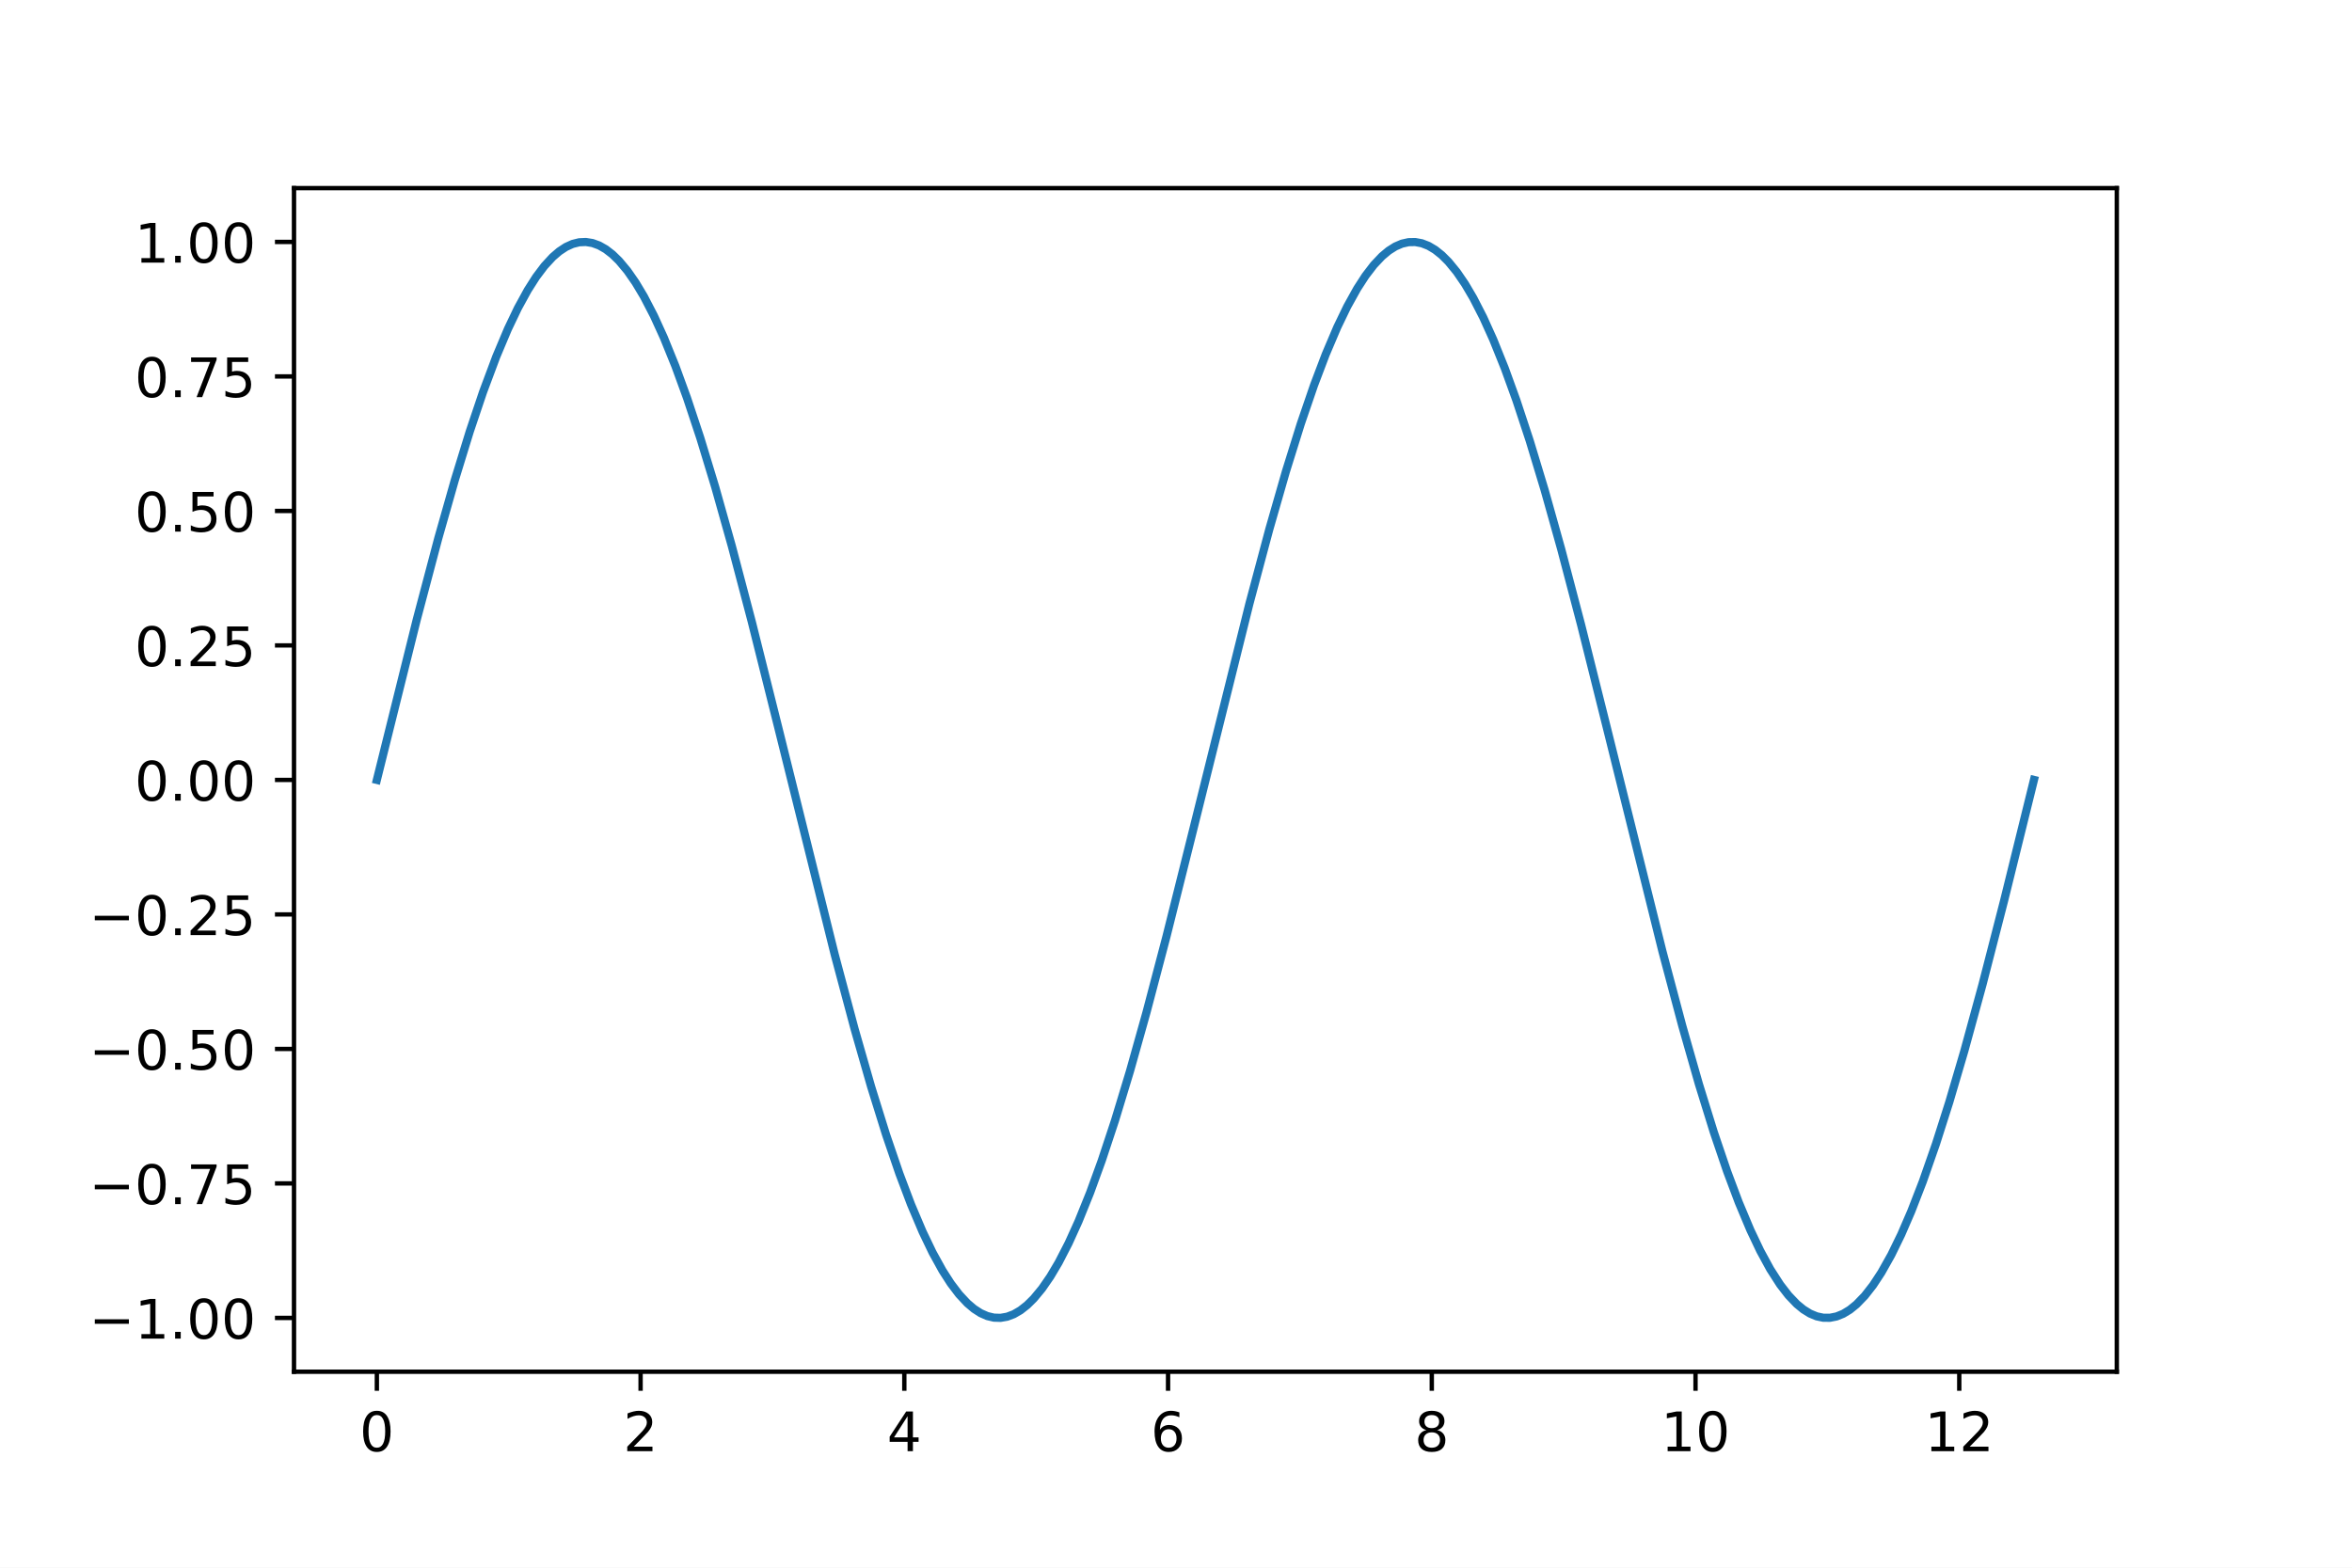
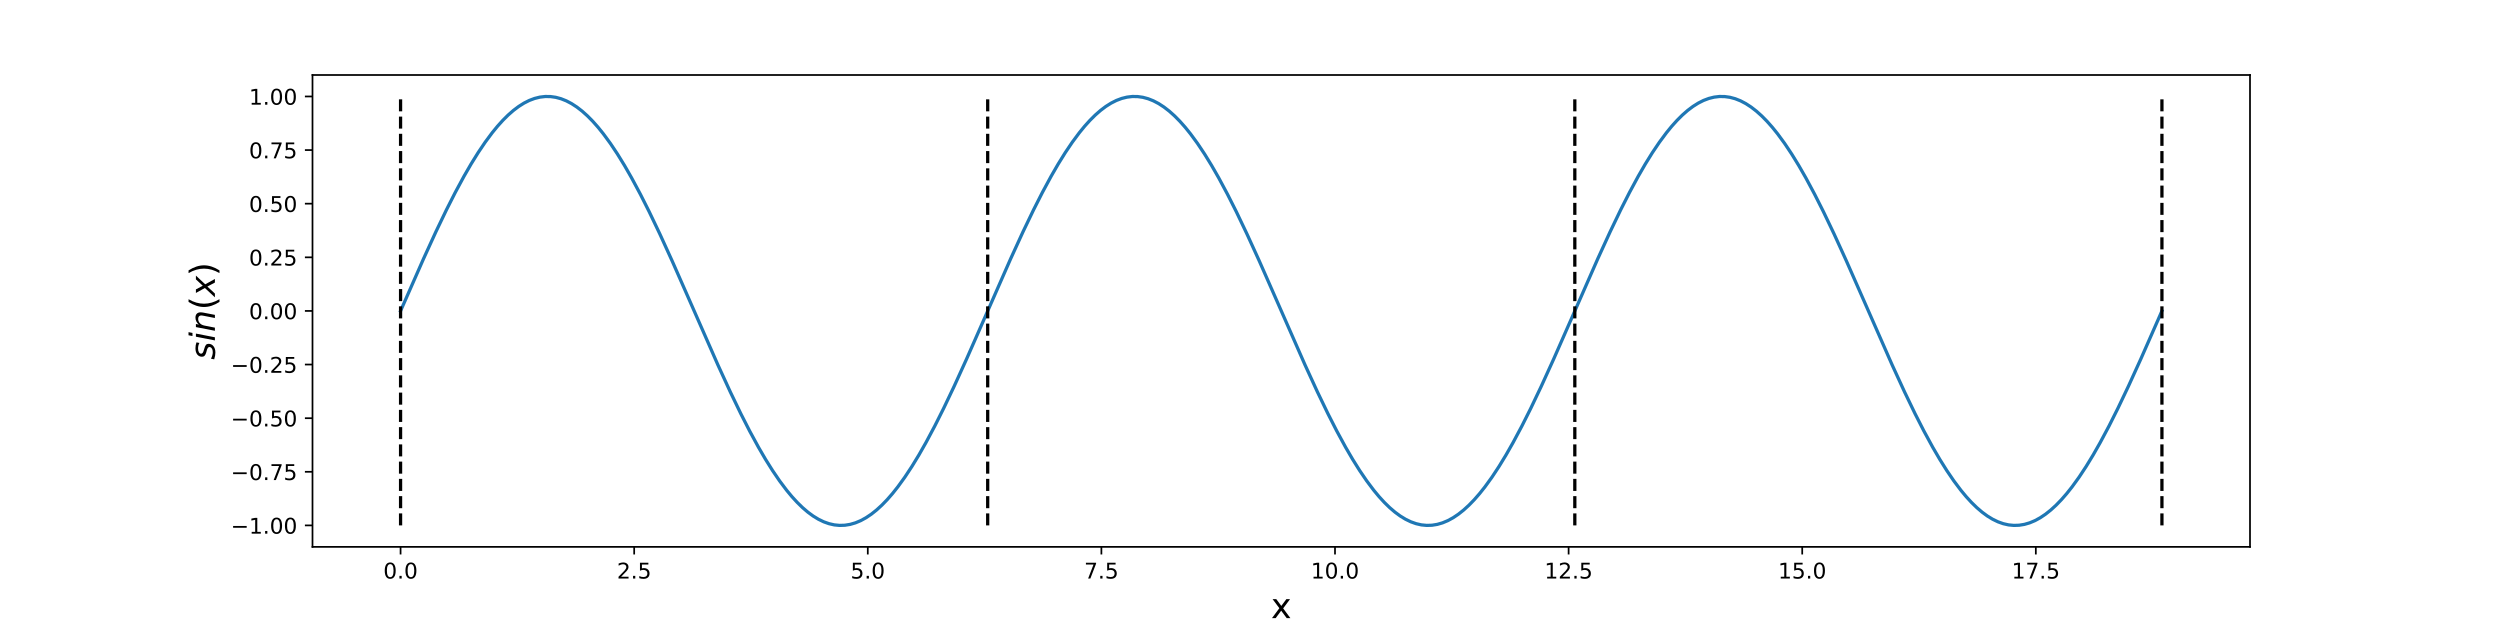
- <svg xmlns="http://www.w3.org/2000/svg" xmlns:xlink="http://www.w3.org/1999/xlink" height="288pt" version="1.1" viewBox="0 0 432 288" width="432pt">
+ <svg xmlns="http://www.w3.org/2000/svg" xmlns:xlink="http://www.w3.org/1999/xlink" height="288pt" version="1.1" viewBox="0 0 1152 288" width="1152pt">
  <defs>
    <style type="text/css">
*{stroke-linecap:butt;stroke-linejoin:round;}
  </style>
  </defs>
  <g id="figure_1">
    <g id="patch_1">
-       <path d="M 0 288  L 432 288  L 432 0  L 0 0  z " style="fill:#ffffff;" />
+       <path d="M 0 288  L 1152 288  L 1152 0  L 0 0  z " style="fill:#ffffff;" />
    </g>
    <g id="axes_1">
      <g id="patch_2">
-         <path d="M 54 252  L 388.8 252  L 388.8 34.56  L 54 34.56  z " style="fill:#ffffff;" />
+         <path d="M 144 252  L 1036.8 252  L 1036.8 34.56  L 144 34.56  z " style="fill:#ffffff;" />
      </g>
      <g id="matplotlib.axis_1">
        <g id="xtick_1">
          <g id="line2d_1">
            <defs>
-               <path d="M 0 0  L 0 3.5  " id="m3f8158ed57" style="stroke:#000000;stroke-width:0.8;" />
-             </defs>
-             <g>
-               <use style="stroke:#000000;stroke-width:0.8;" x="69.218" xlink:href="#m3f8158ed57" y="252" />
+               <path d="M 0 0  L 0 3.5  " id="m6f77d4a1c7" style="stroke:#000000;stroke-width:0.8;" />
+             </defs>
+             <g>
+               <use style="stroke:#000000;stroke-width:0.8;" x="184.582" xlink:href="#m6f77d4a1c7" y="252" />
            </g>
          </g>
          <g id="text_1">
            <defs>
-               <path d="M 31.781 66.406  Q 24.172 66.406 20.328 58.906  Q 16.5 51.422 16.5 36.375  Q 16.5 21.391 20.328 13.891  Q 24.172 6.391 31.781 6.391  Q 39.453 6.391 43.281 13.891  Q 47.125 21.391 47.125 36.375  Q 47.125 51.422 43.281 58.906  Q 39.453 66.406 31.781 66.406  z M 31.781 74.219  Q 44.047 74.219 50.516 64.516  Q 56.984 54.828 56.984 36.375  Q 56.984 17.969 50.516 8.266  Q 44.047 -1.422 31.781 -1.422  Q 19.531 -1.422 13.062 8.266  Q 6.594 17.969 6.594 36.375  Q 6.594 54.828 13.062 64.516  Q 19.531 74.219 31.781 74.219  z " id="DejaVuSans-48" />
-             </defs>
-             <g transform="translate(66.03693 266.5984)scale(0.1 -0.1)">
-               <use xlink:href="#DejaVuSans-48" />
+               <path d="M 31.781 66.406  Q 24.172 66.406 20.328 58.906  Q 16.5 51.422 16.5 36.375  Q 16.5 21.391 20.328 13.891  Q 24.172 6.391 31.781 6.391  Q 39.453 6.391 43.281 13.891  Q 47.125 21.391 47.125 36.375  Q 47.125 51.422 43.281 58.906  Q 39.453 66.406 31.781 66.406  z M 31.781 74.219  Q 44.047 74.219 50.516 64.516  Q 56.984 54.828 56.984 36.375  Q 56.984 17.969 50.516 8.266  Q 44.047 -1.422 31.781 -1.422  Q 19.531 -1.422 13.062 8.266  Q 6.594 17.969 6.594 36.375  Q 6.594 54.828 13.062 64.516  Q 19.531 74.219 31.781 74.219  z " id="DejaVuSans-30" />
+               <path d="M 10.688 12.406  L 21 12.406  L 21 0  L 10.688 0  z " id="DejaVuSans-2e" />
+             </defs>
+             <g transform="translate(176.6303 266.5984)scale(0.1 -0.1)">
+               <use xlink:href="#DejaVuSans-30" />
+               <use x="63.623" xlink:href="#DejaVuSans-2e" />
+               <use x="95.41" xlink:href="#DejaVuSans-30" />
            </g>
          </g>
        </g>
        <g id="xtick_2">
          <g id="line2d_2">
            <g>
-               <use style="stroke:#000000;stroke-width:0.8;" x="117.659" xlink:href="#m3f8158ed57" y="252" />
+               <use style="stroke:#000000;stroke-width:0.8;" x="292.228" xlink:href="#m6f77d4a1c7" y="252" />
            </g>
          </g>
          <g id="text_2">
            <defs>
-               <path d="M 19.188 8.297  L 53.609 8.297  L 53.609 0  L 7.328 0  L 7.328 8.297  Q 12.938 14.109 22.625 23.891  Q 32.328 33.688 34.812 36.531  Q 39.547 41.844 41.422 45.531  Q 43.312 49.219 43.312 52.781  Q 43.312 58.594 39.234 62.25  Q 35.156 65.922 28.609 65.922  Q 23.969 65.922 18.812 64.312  Q 13.672 62.703 7.812 59.422  L 7.812 69.391  Q 13.766 71.781 18.938 73  Q 24.125 74.219 28.422 74.219  Q 39.75 74.219 46.484 68.547  Q 53.219 62.891 53.219 53.422  Q 53.219 48.922 51.531 44.891  Q 49.859 40.875 45.406 35.406  Q 44.188 33.984 37.641 27.219  Q 31.109 20.453 19.188 8.297  z " id="DejaVuSans-50" />
-             </defs>
-             <g transform="translate(114.4779 266.5984)scale(0.1 -0.1)">
-               <use xlink:href="#DejaVuSans-50" />
+               <path d="M 19.188 8.297  L 53.609 8.297  L 53.609 0  L 7.328 0  L 7.328 8.297  Q 12.938 14.109 22.625 23.891  Q 32.328 33.688 34.812 36.531  Q 39.547 41.844 41.422 45.531  Q 43.312 49.219 43.312 52.781  Q 43.312 58.594 39.234 62.25  Q 35.156 65.922 28.609 65.922  Q 23.969 65.922 18.812 64.312  Q 13.672 62.703 7.812 59.422  L 7.812 69.391  Q 13.766 71.781 18.938 73  Q 24.125 74.219 28.422 74.219  Q 39.75 74.219 46.484 68.547  Q 53.219 62.891 53.219 53.422  Q 53.219 48.922 51.531 44.891  Q 49.859 40.875 45.406 35.406  Q 44.188 33.984 37.641 27.219  Q 31.109 20.453 19.188 8.297  z " id="DejaVuSans-32" />
+               <path d="M 10.797 72.906  L 49.516 72.906  L 49.516 64.594  L 19.828 64.594  L 19.828 46.734  Q 21.969 47.469 24.109 47.828  Q 26.266 48.188 28.422 48.188  Q 40.625 48.188 47.75 41.5  Q 54.891 34.812 54.891 23.391  Q 54.891 11.625 47.562 5.094  Q 40.234 -1.422 26.906 -1.422  Q 22.312 -1.422 17.547 -0.641  Q 12.797 0.141 7.719 1.703  L 7.719 11.625  Q 12.109 9.234 16.797 8.062  Q 21.484 6.891 26.703 6.891  Q 35.156 6.891 40.078 11.328  Q 45.016 15.766 45.016 23.391  Q 45.016 31 40.078 35.438  Q 35.156 39.891 26.703 39.891  Q 22.75 39.891 18.812 39.016  Q 14.891 38.141 10.797 36.281  z " id="DejaVuSans-35" />
+             </defs>
+             <g transform="translate(284.2769 266.5984)scale(0.1 -0.1)">
+               <use xlink:href="#DejaVuSans-32" />
+               <use x="63.623" xlink:href="#DejaVuSans-2e" />
+               <use x="95.41" xlink:href="#DejaVuSans-35" />
            </g>
          </g>
        </g>
        <g id="xtick_3">
          <g id="line2d_3">
            <g>
-               <use style="stroke:#000000;stroke-width:0.8;" x="166.1" xlink:href="#m3f8158ed57" y="252" />
+               <use style="stroke:#000000;stroke-width:0.8;" x="399.875" xlink:href="#m6f77d4a1c7" y="252" />
            </g>
          </g>
          <g id="text_3">
-             <defs>
-               <path d="M 37.797 64.312  L 12.891 25.391  L 37.797 25.391  z M 35.203 72.906  L 47.609 72.906  L 47.609 25.391  L 58.016 25.391  L 58.016 17.188  L 47.609 17.188  L 47.609 0  L 37.797 0  L 37.797 17.188  L 4.891 17.188  L 4.891 26.703  z " id="DejaVuSans-52" />
-             </defs>
-             <g transform="translate(162.9189 266.5984)scale(0.1 -0.1)">
-               <use xlink:href="#DejaVuSans-52" />
+             <g transform="translate(391.9235 266.5984)scale(0.1 -0.1)">
+               <use xlink:href="#DejaVuSans-35" />
+               <use x="63.623" xlink:href="#DejaVuSans-2e" />
+               <use x="95.41" xlink:href="#DejaVuSans-30" />
            </g>
          </g>
        </g>
        <g id="xtick_4">
          <g id="line2d_4">
            <g>
-               <use style="stroke:#000000;stroke-width:0.8;" x="214.541" xlink:href="#m3f8158ed57" y="252" />
+               <use style="stroke:#000000;stroke-width:0.8;" x="507.522" xlink:href="#m6f77d4a1c7" y="252" />
            </g>
          </g>
          <g id="text_4">
            <defs>
-               <path d="M 33.016 40.375  Q 26.375 40.375 22.484 35.828  Q 18.609 31.297 18.609 23.391  Q 18.609 15.531 22.484 10.953  Q 26.375 6.391 33.016 6.391  Q 39.656 6.391 43.531 10.953  Q 47.406 15.531 47.406 23.391  Q 47.406 31.297 43.531 35.828  Q 39.656 40.375 33.016 40.375  z M 52.594 71.297  L 52.594 62.312  Q 48.875 64.062 45.094 64.984  Q 41.312 65.922 37.594 65.922  Q 27.828 65.922 22.672 59.328  Q 17.531 52.734 16.797 39.406  Q 19.672 43.656 24.016 45.922  Q 28.375 48.188 33.594 48.188  Q 44.578 48.188 50.953 41.516  Q 57.328 34.859 57.328 23.391  Q 57.328 12.156 50.688 5.359  Q 44.047 -1.422 33.016 -1.422  Q 20.359 -1.422 13.672 8.266  Q 6.984 17.969 6.984 36.375  Q 6.984 53.656 15.188 63.938  Q 23.391 74.219 37.203 74.219  Q 40.922 74.219 44.703 73.484  Q 48.484 72.75 52.594 71.297  z " id="DejaVuSans-54" />
-             </defs>
-             <g transform="translate(211.3599 266.5984)scale(0.1 -0.1)">
-               <use xlink:href="#DejaVuSans-54" />
+               <path d="M 8.203 72.906  L 55.078 72.906  L 55.078 68.703  L 28.609 0  L 18.312 0  L 43.219 64.594  L 8.203 64.594  z " id="DejaVuSans-37" />
+             </defs>
+             <g transform="translate(499.5701 266.5984)scale(0.1 -0.1)">
+               <use xlink:href="#DejaVuSans-37" />
+               <use x="63.623" xlink:href="#DejaVuSans-2e" />
+               <use x="95.41" xlink:href="#DejaVuSans-35" />
            </g>
          </g>
        </g>
        <g id="xtick_5">
          <g id="line2d_5">
            <g>
-               <use style="stroke:#000000;stroke-width:0.8;" x="262.982" xlink:href="#m3f8158ed57" y="252" />
+               <use style="stroke:#000000;stroke-width:0.8;" x="615.168" xlink:href="#m6f77d4a1c7" y="252" />
            </g>
          </g>
          <g id="text_5">
            <defs>
-               <path d="M 31.781 34.625  Q 24.75 34.625 20.719 30.859  Q 16.703 27.094 16.703 20.516  Q 16.703 13.922 20.719 10.156  Q 24.75 6.391 31.781 6.391  Q 38.812 6.391 42.859 10.172  Q 46.922 13.969 46.922 20.516  Q 46.922 27.094 42.891 30.859  Q 38.875 34.625 31.781 34.625  z M 21.922 38.812  Q 15.578 40.375 12.031 44.719  Q 8.5 49.078 8.5 55.328  Q 8.5 64.062 14.719 69.141  Q 20.953 74.219 31.781 74.219  Q 42.672 74.219 48.875 69.141  Q 55.078 64.062 55.078 55.328  Q 55.078 49.078 51.531 44.719  Q 48 40.375 41.703 38.812  Q 48.828 37.156 52.797 32.312  Q 56.781 27.484 56.781 20.516  Q 56.781 9.906 50.312 4.234  Q 43.844 -1.422 31.781 -1.422  Q 19.734 -1.422 13.25 4.234  Q 6.781 9.906 6.781 20.516  Q 6.781 27.484 10.781 32.312  Q 14.797 37.156 21.922 38.812  z M 18.312 54.391  Q 18.312 48.734 21.844 45.562  Q 25.391 42.391 31.781 42.391  Q 38.141 42.391 41.719 45.562  Q 45.312 48.734 45.312 54.391  Q 45.312 60.062 41.719 63.234  Q 38.141 66.406 31.781 66.406  Q 25.391 66.406 21.844 63.234  Q 18.312 60.062 18.312 54.391  z " id="DejaVuSans-56" />
-             </defs>
-             <g transform="translate(259.8008 266.5984)scale(0.1 -0.1)">
-               <use xlink:href="#DejaVuSans-56" />
+               <path d="M 12.406 8.297  L 28.516 8.297  L 28.516 63.922  L 10.984 60.406  L 10.984 69.391  L 28.422 72.906  L 38.281 72.906  L 38.281 8.297  L 54.391 8.297  L 54.391 0  L 12.406 0  z " id="DejaVuSans-31" />
+             </defs>
+             <g transform="translate(604.0355 266.5984)scale(0.1 -0.1)">
+               <use xlink:href="#DejaVuSans-31" />
+               <use x="63.623" xlink:href="#DejaVuSans-30" />
+               <use x="127.246" xlink:href="#DejaVuSans-2e" />
+               <use x="159.033" xlink:href="#DejaVuSans-30" />
            </g>
          </g>
        </g>
        <g id="xtick_6">
          <g id="line2d_6">
            <g>
-               <use style="stroke:#000000;stroke-width:0.8;" x="311.423" xlink:href="#m3f8158ed57" y="252" />
+               <use style="stroke:#000000;stroke-width:0.8;" x="722.815" xlink:href="#m6f77d4a1c7" y="252" />
            </g>
          </g>
          <g id="text_6">
-             <defs>
-               <path d="M 12.406 8.297  L 28.516 8.297  L 28.516 63.922  L 10.984 60.406  L 10.984 69.391  L 28.422 72.906  L 38.281 72.906  L 38.281 8.297  L 54.391 8.297  L 54.391 0  L 12.406 0  z " id="DejaVuSans-49" />
-             </defs>
-             <g transform="translate(305.0606 266.5984)scale(0.1 -0.1)">
-               <use xlink:href="#DejaVuSans-49" />
-               <use x="63.623" xlink:href="#DejaVuSans-48" />
+             <g transform="translate(711.6821 266.5984)scale(0.1 -0.1)">
+               <use xlink:href="#DejaVuSans-31" />
+               <use x="63.623" xlink:href="#DejaVuSans-32" />
+               <use x="127.246" xlink:href="#DejaVuSans-2e" />
+               <use x="159.033" xlink:href="#DejaVuSans-35" />
            </g>
          </g>
        </g>
        <g id="xtick_7">
          <g id="line2d_7">
            <g>
-               <use style="stroke:#000000;stroke-width:0.8;" x="359.864" xlink:href="#m3f8158ed57" y="252" />
+               <use style="stroke:#000000;stroke-width:0.8;" x="830.462" xlink:href="#m6f77d4a1c7" y="252" />
            </g>
          </g>
          <g id="text_7">
-             <g transform="translate(353.5015 266.5984)scale(0.1 -0.1)">
-               <use xlink:href="#DejaVuSans-49" />
-               <use x="63.623" xlink:href="#DejaVuSans-50" />
-             </g>
+             <g transform="translate(819.3287 266.5984)scale(0.1 -0.1)">
+               <use xlink:href="#DejaVuSans-31" />
+               <use x="63.623" xlink:href="#DejaVuSans-35" />
+               <use x="127.246" xlink:href="#DejaVuSans-2e" />
+               <use x="159.033" xlink:href="#DejaVuSans-30" />
+             </g>
+           </g>
+         </g>
+         <g id="xtick_8">
+           <g id="line2d_8">
+             <g>
+               <use style="stroke:#000000;stroke-width:0.8;" x="938.108" xlink:href="#m6f77d4a1c7" y="252" />
+             </g>
+           </g>
+           <g id="text_8">
+             <g transform="translate(926.9753 266.5984)scale(0.1 -0.1)">
+               <use xlink:href="#DejaVuSans-31" />
+               <use x="63.623" xlink:href="#DejaVuSans-37" />
+               <use x="127.246" xlink:href="#DejaVuSans-2e" />
+               <use x="159.033" xlink:href="#DejaVuSans-35" />
+             </g>
+           </g>
+         </g>
+         <g id="text_9">
+           <defs>
+             <path d="M 54.891 54.688  L 35.109 28.078  L 55.906 0  L 45.312 0  L 29.391 21.484  L 13.484 0  L 2.875 0  L 24.125 28.609  L 4.688 54.688  L 15.281 54.688  L 29.781 35.203  L 44.281 54.688  z " id="DejaVuSans-78" />
+           </defs>
+           <g transform="translate(585.665 284.8356)scale(0.16 -0.16)">
+             <use xlink:href="#DejaVuSans-78" />
          </g>
        </g>
      </g>
      <g id="matplotlib.axis_2">
        <g id="ytick_1">
-           <g id="line2d_8">
-             <defs>
-               <path d="M 0 0  L -3.5 0  " id="m769972fa2f" style="stroke:#000000;stroke-width:0.8;" />
-             </defs>
-             <g>
-               <use style="stroke:#000000;stroke-width:0.8;" x="54" xlink:href="#m769972fa2f" y="242.116" />
-             </g>
-           </g>
-           <g id="text_8">
-             <defs>
-               <path d="M 10.594 35.5  L 73.188 35.5  L 73.188 27.203  L 10.594 27.203  z " id="DejaVuSans-8722" />
-               <path d="M 10.688 12.406  L 21 12.406  L 21 0  L 10.688 0  z " id="DejaVuSans-46" />
-             </defs>
-             <g transform="translate(16.35469 245.9157)scale(0.1 -0.1)">
-               <use xlink:href="#DejaVuSans-8722" />
-               <use x="83.789" xlink:href="#DejaVuSans-49" />
-               <use x="147.412" xlink:href="#DejaVuSans-46" />
-               <use x="179.199" xlink:href="#DejaVuSans-48" />
-               <use x="242.822" xlink:href="#DejaVuSans-48" />
+           <g id="line2d_9">
+             <defs>
+               <path d="M 0 0  L -3.5 0  " id="m1670bec60e" style="stroke:#000000;stroke-width:0.8;" />
+             </defs>
+             <g>
+               <use style="stroke:#000000;stroke-width:0.8;" x="144" xlink:href="#m1670bec60e" y="242.116" />
+             </g>
+           </g>
+           <g id="text_10">
+             <defs>
+               <path d="M 10.594 35.5  L 73.188 35.5  L 73.188 27.203  L 10.594 27.203  z " id="DejaVuSans-2212" />
+             </defs>
+             <g transform="translate(106.3547 245.9156)scale(0.1 -0.1)">
+               <use xlink:href="#DejaVuSans-2212" />
+               <use x="83.789" xlink:href="#DejaVuSans-31" />
+               <use x="147.412" xlink:href="#DejaVuSans-2e" />
+               <use x="179.199" xlink:href="#DejaVuSans-30" />
+               <use x="242.822" xlink:href="#DejaVuSans-30" />
            </g>
          </g>
        </g>
        <g id="ytick_2">
-           <g id="line2d_9">
-             <g>
-               <use style="stroke:#000000;stroke-width:0.8;" x="54" xlink:href="#m769972fa2f" y="217.407" />
-             </g>
-           </g>
-           <g id="text_9">
-             <defs>
-               <path d="M 8.203 72.906  L 55.078 72.906  L 55.078 68.703  L 28.609 0  L 18.312 0  L 43.219 64.594  L 8.203 64.594  z " id="DejaVuSans-55" />
-               <path d="M 10.797 72.906  L 49.516 72.906  L 49.516 64.594  L 19.828 64.594  L 19.828 46.734  Q 21.969 47.469 24.109 47.828  Q 26.266 48.188 28.422 48.188  Q 40.625 48.188 47.75 41.5  Q 54.891 34.812 54.891 23.391  Q 54.891 11.625 47.562 5.094  Q 40.234 -1.422 26.906 -1.422  Q 22.312 -1.422 17.547 -0.641  Q 12.797 0.141 7.719 1.703  L 7.719 11.625  Q 12.109 9.234 16.797 8.062  Q 21.484 6.891 26.703 6.891  Q 35.156 6.891 40.078 11.328  Q 45.016 15.766 45.016 23.391  Q 45.016 31 40.078 35.438  Q 35.156 39.891 26.703 39.891  Q 22.75 39.891 18.812 39.016  Q 14.891 38.141 10.797 36.281  z " id="DejaVuSans-53" />
-             </defs>
-             <g transform="translate(16.35469 221.2066)scale(0.1 -0.1)">
-               <use xlink:href="#DejaVuSans-8722" />
-               <use x="83.789" xlink:href="#DejaVuSans-48" />
-               <use x="147.412" xlink:href="#DejaVuSans-46" />
-               <use x="179.199" xlink:href="#DejaVuSans-55" />
-               <use x="242.822" xlink:href="#DejaVuSans-53" />
+           <g id="line2d_10">
+             <g>
+               <use style="stroke:#000000;stroke-width:0.8;" x="144" xlink:href="#m1670bec60e" y="217.407" />
+             </g>
+           </g>
+           <g id="text_11">
+             <g transform="translate(106.3547 221.2065)scale(0.1 -0.1)">
+               <use xlink:href="#DejaVuSans-2212" />
+               <use x="83.789" xlink:href="#DejaVuSans-30" />
+               <use x="147.412" xlink:href="#DejaVuSans-2e" />
+               <use x="179.199" xlink:href="#DejaVuSans-37" />
+               <use x="242.822" xlink:href="#DejaVuSans-35" />
            </g>
          </g>
        </g>
        <g id="ytick_3">
-           <g id="line2d_10">
-             <g>
-               <use style="stroke:#000000;stroke-width:0.8;" x="54" xlink:href="#m769972fa2f" y="192.698" />
-             </g>
-           </g>
-           <g id="text_10">
-             <g transform="translate(16.35469 196.4975)scale(0.1 -0.1)">
-               <use xlink:href="#DejaVuSans-8722" />
-               <use x="83.789" xlink:href="#DejaVuSans-48" />
-               <use x="147.412" xlink:href="#DejaVuSans-46" />
-               <use x="179.199" xlink:href="#DejaVuSans-53" />
-               <use x="242.822" xlink:href="#DejaVuSans-48" />
+           <g id="line2d_11">
+             <g>
+               <use style="stroke:#000000;stroke-width:0.8;" x="144" xlink:href="#m1670bec60e" y="192.698" />
+             </g>
+           </g>
+           <g id="text_12">
+             <g transform="translate(106.3547 196.4974)scale(0.1 -0.1)">
+               <use xlink:href="#DejaVuSans-2212" />
+               <use x="83.789" xlink:href="#DejaVuSans-30" />
+               <use x="147.412" xlink:href="#DejaVuSans-2e" />
+               <use x="179.199" xlink:href="#DejaVuSans-35" />
+               <use x="242.822" xlink:href="#DejaVuSans-30" />
            </g>
          </g>
        </g>
        <g id="ytick_4">
-           <g id="line2d_11">
-             <g>
-               <use style="stroke:#000000;stroke-width:0.8;" x="54" xlink:href="#m769972fa2f" y="167.989" />
-             </g>
-           </g>
-           <g id="text_11">
-             <g transform="translate(16.35469 171.7883)scale(0.1 -0.1)">
-               <use xlink:href="#DejaVuSans-8722" />
-               <use x="83.789" xlink:href="#DejaVuSans-48" />
-               <use x="147.412" xlink:href="#DejaVuSans-46" />
-               <use x="179.199" xlink:href="#DejaVuSans-50" />
-               <use x="242.822" xlink:href="#DejaVuSans-53" />
+           <g id="line2d_12">
+             <g>
+               <use style="stroke:#000000;stroke-width:0.8;" x="144" xlink:href="#m1670bec60e" y="167.989" />
+             </g>
+           </g>
+           <g id="text_13">
+             <g transform="translate(106.3547 171.7883)scale(0.1 -0.1)">
+               <use xlink:href="#DejaVuSans-2212" />
+               <use x="83.789" xlink:href="#DejaVuSans-30" />
+               <use x="147.412" xlink:href="#DejaVuSans-2e" />
+               <use x="179.199" xlink:href="#DejaVuSans-32" />
+               <use x="242.822" xlink:href="#DejaVuSans-35" />
            </g>
          </g>
        </g>
        <g id="ytick_5">
-           <g id="line2d_12">
-             <g>
-               <use style="stroke:#000000;stroke-width:0.8;" x="54" xlink:href="#m769972fa2f" y="143.28" />
-             </g>
-           </g>
-           <g id="text_12">
-             <g transform="translate(24.73438 147.0792)scale(0.1 -0.1)">
-               <use xlink:href="#DejaVuSans-48" />
-               <use x="63.623" xlink:href="#DejaVuSans-46" />
-               <use x="95.41" xlink:href="#DejaVuSans-48" />
-               <use x="159.033" xlink:href="#DejaVuSans-48" />
+           <g id="line2d_13">
+             <g>
+               <use style="stroke:#000000;stroke-width:0.8;" x="144" xlink:href="#m1670bec60e" y="143.28" />
+             </g>
+           </g>
+           <g id="text_14">
+             <g transform="translate(114.7344 147.0792)scale(0.1 -0.1)">
+               <use xlink:href="#DejaVuSans-30" />
+               <use x="63.623" xlink:href="#DejaVuSans-2e" />
+               <use x="95.41" xlink:href="#DejaVuSans-30" />
+               <use x="159.033" xlink:href="#DejaVuSans-30" />
            </g>
          </g>
        </g>
        <g id="ytick_6">
-           <g id="line2d_13">
-             <g>
-               <use style="stroke:#000000;stroke-width:0.8;" x="54" xlink:href="#m769972fa2f" y="118.571" />
-             </g>
-           </g>
-           <g id="text_13">
-             <g transform="translate(24.73438 122.3701)scale(0.1 -0.1)">
-               <use xlink:href="#DejaVuSans-48" />
-               <use x="63.623" xlink:href="#DejaVuSans-46" />
-               <use x="95.41" xlink:href="#DejaVuSans-50" />
-               <use x="159.033" xlink:href="#DejaVuSans-53" />
+           <g id="line2d_14">
+             <g>
+               <use style="stroke:#000000;stroke-width:0.8;" x="144" xlink:href="#m1670bec60e" y="118.571" />
+             </g>
+           </g>
+           <g id="text_15">
+             <g transform="translate(114.7344 122.3701)scale(0.1 -0.1)">
+               <use xlink:href="#DejaVuSans-30" />
+               <use x="63.623" xlink:href="#DejaVuSans-2e" />
+               <use x="95.41" xlink:href="#DejaVuSans-32" />
+               <use x="159.033" xlink:href="#DejaVuSans-35" />
            </g>
          </g>
        </g>
        <g id="ytick_7">
-           <g id="line2d_14">
-             <g>
-               <use style="stroke:#000000;stroke-width:0.8;" x="54" xlink:href="#m769972fa2f" y="93.862" />
-             </g>
-           </g>
-           <g id="text_14">
-             <g transform="translate(24.73438 97.66098)scale(0.1 -0.1)">
-               <use xlink:href="#DejaVuSans-48" />
-               <use x="63.623" xlink:href="#DejaVuSans-46" />
-               <use x="95.41" xlink:href="#DejaVuSans-53" />
-               <use x="159.033" xlink:href="#DejaVuSans-48" />
+           <g id="line2d_15">
+             <g>
+               <use style="stroke:#000000;stroke-width:0.8;" x="144" xlink:href="#m1670bec60e" y="93.862" />
+             </g>
+           </g>
+           <g id="text_16">
+             <g transform="translate(114.7344 97.66104)scale(0.1 -0.1)">
+               <use xlink:href="#DejaVuSans-30" />
+               <use x="63.623" xlink:href="#DejaVuSans-2e" />
+               <use x="95.41" xlink:href="#DejaVuSans-35" />
+               <use x="159.033" xlink:href="#DejaVuSans-30" />
            </g>
          </g>
        </g>
        <g id="ytick_8">
-           <g id="line2d_15">
-             <g>
-               <use style="stroke:#000000;stroke-width:0.8;" x="54" xlink:href="#m769972fa2f" y="69.153" />
-             </g>
-           </g>
-           <g id="text_15">
-             <g transform="translate(24.73438 72.95185)scale(0.1 -0.1)">
-               <use xlink:href="#DejaVuSans-48" />
-               <use x="63.623" xlink:href="#DejaVuSans-46" />
-               <use x="95.41" xlink:href="#DejaVuSans-55" />
-               <use x="159.033" xlink:href="#DejaVuSans-53" />
+           <g id="line2d_16">
+             <g>
+               <use style="stroke:#000000;stroke-width:0.8;" x="144" xlink:href="#m1670bec60e" y="69.153" />
+             </g>
+           </g>
+           <g id="text_17">
+             <g transform="translate(114.7344 72.95195)scale(0.1 -0.1)">
+               <use xlink:href="#DejaVuSans-30" />
+               <use x="63.623" xlink:href="#DejaVuSans-2e" />
+               <use x="95.41" xlink:href="#DejaVuSans-37" />
+               <use x="159.033" xlink:href="#DejaVuSans-35" />
            </g>
          </g>
        </g>
        <g id="ytick_9">
-           <g id="line2d_16">
-             <g>
-               <use style="stroke:#000000;stroke-width:0.8;" x="54" xlink:href="#m769972fa2f" y="44.444" />
-             </g>
-           </g>
-           <g id="text_16">
-             <g transform="translate(24.73438 48.24273)scale(0.1 -0.1)">
-               <use xlink:href="#DejaVuSans-49" />
-               <use x="63.623" xlink:href="#DejaVuSans-46" />
-               <use x="95.41" xlink:href="#DejaVuSans-48" />
-               <use x="159.033" xlink:href="#DejaVuSans-48" />
-             </g>
-           </g>
-         </g>
-       </g>
-       <g id="line2d_17">
-         <path clip-path="url(#p99bb856cf8)" d="M 69.218 143.28  L 76.53 113.893  L 80.491 98.922  L 83.538 88.192  L 86.28 79.274  L 88.717 72.032  L 91.154 65.511  L 93.287 60.448  L 95.115 56.618  L 96.943 53.282  L 98.466 50.892  L 99.99 48.867  L 101.513 47.216  L 102.732 46.169  L 103.95 45.367  L 105.169 44.813  L 106.388 44.508  L 107.606 44.453  L 108.825 44.649  L 110.044 45.094  L 111.262 45.787  L 112.481 46.728  L 113.7 47.913  L 115.223 49.733  L 116.746 51.922  L 118.27 54.474  L 120.098 57.998  L 121.926 62.007  L 124.058 67.268  L 126.191 73.118  L 128.629 80.466  L 131.371 89.489  L 134.417 100.316  L 138.073 114.19  L 142.948 133.66  L 153.307 175.326  L 156.963 189.021  L 160.009 199.652  L 162.751 208.462  L 165.189 215.596  L 167.321 221.241  L 169.454 226.281  L 171.282 230.091  L 173.11 233.407  L 174.633 235.778  L 176.157 237.784  L 177.68 239.416  L 178.899 240.449  L 180.117 241.235  L 181.336 241.773  L 182.555 242.063  L 183.773 242.102  L 184.992 241.891  L 186.211 241.43  L 187.429 240.721  L 188.648 239.765  L 189.867 238.565  L 191.39 236.727  L 192.914 234.518  L 194.437 231.95  L 196.265 228.405  L 198.093 224.376  L 200.226 219.093  L 202.358 213.223  L 204.796 205.853  L 207.538 196.81  L 210.584 185.963  L 214.24 172.073  L 219.115 152.591  L 229.474 110.94  L 233.13 97.264  L 236.176 86.653  L 238.918 77.865  L 241.356 70.752  L 243.488 65.129  L 245.621 60.111  L 247.449 56.321  L 249.277 53.026  L 250.8 50.673  L 252.324 48.685  L 253.847 47.072  L 255.066 46.055  L 256.285 45.284  L 257.503 44.761  L 258.722 44.488  L 259.941 44.464  L 261.159 44.691  L 262.378 45.167  L 263.597 45.892  L 264.815 46.863  L 266.034 48.078  L 267.557 49.935  L 269.081 52.161  L 270.604 54.748  L 272.432 58.313  L 274.26 62.362  L 276.393 67.667  L 278.525 73.557  L 280.963 80.947  L 283.705 90.011  L 286.751 100.877  L 290.407 114.785  L 295.282 134.279  L 305.336 174.737  L 308.992 188.469  L 312.039 199.14  L 314.781 207.993  L 317.218 215.171  L 319.351 220.857  L 321.484 225.942  L 323.312 229.792  L 325.14 233.15  L 326.968 235.995  L 328.491 237.964  L 330.014 239.559  L 331.233 240.56  L 332.452 241.316  L 333.67 241.823  L 334.889 242.081  L 336.108 242.089  L 337.326 241.847  L 338.545 241.355  L 339.764 240.615  L 340.982 239.629  L 342.506 238.053  L 344.029 236.103  L 345.552 233.785  L 347.38 230.533  L 349.208 226.784  L 351.036 222.559  L 353.169 217.062  L 355.606 210.082  L 358.044 202.426  L 360.786 193.101  L 364.137 180.852  L 368.098 165.468  L 373.582 143.28  L 373.582 143.28  " style="fill:none;stroke:#1f77b4;stroke-linecap:square;stroke-width:1.5;" />
+           <g id="line2d_17">
+             <g>
+               <use style="stroke:#000000;stroke-width:0.8;" x="144" xlink:href="#m1670bec60e" y="44.444" />
+             </g>
+           </g>
+           <g id="text_18">
+             <g transform="translate(114.7344 48.24285)scale(0.1 -0.1)">
+               <use xlink:href="#DejaVuSans-31" />
+               <use x="63.623" xlink:href="#DejaVuSans-2e" />
+               <use x="95.41" xlink:href="#DejaVuSans-30" />
+               <use x="159.033" xlink:href="#DejaVuSans-30" />
+             </g>
+           </g>
+         </g>
+         <g id="text_19">
+           <defs>
+             <path d="M 50 53.078  L 48.297 44.578  Q 44.734 46.531 40.766 47.5  Q 36.812 48.484 32.625 48.484  Q 25.531 48.484 21.453 46.062  Q 17.391 43.656 17.391 39.5  Q 17.391 34.672 26.859 32.078  Q 27.594 31.891 27.938 31.781  L 30.812 30.906  Q 39.797 28.422 42.797 25.688  Q 45.797 22.953 45.797 18.219  Q 45.797 9.516 38.891 4.047  Q 31.984 -1.422 20.797 -1.422  Q 16.453 -1.422 11.672 -0.578  Q 6.891 0.25 1.125 2  L 2.875 11.281  Q 7.812 8.734 12.594 7.422  Q 17.391 6.109 21.781 6.109  Q 28.375 6.109 32.5 8.938  Q 36.625 11.766 36.625 16.109  Q 36.625 20.797 25.781 23.688  L 24.859 23.922  L 21.781 24.703  Q 14.938 26.516 11.766 29.469  Q 8.594 32.422 8.594 37.016  Q 8.594 45.75 15.156 50.875  Q 21.734 56 33.016 56  Q 37.453 56 41.672 55.266  Q 45.906 54.547 50 53.078  z " id="DejaVuSans-Oblique-73" />
+             <path d="M 18.312 75.984  L 27.297 75.984  L 25.094 64.594  L 16.109 64.594  z M 14.203 54.688  L 23.188 54.688  L 12.5 0  L 3.516 0  z " id="DejaVuSans-Oblique-69" />
+             <path d="M 55.719 33.016  L 49.312 0  L 40.281 0  L 46.688 32.672  Q 47.125 34.969 47.359 36.719  Q 47.609 38.484 47.609 39.5  Q 47.609 43.609 45.016 45.891  Q 42.438 48.188 37.797 48.188  Q 30.562 48.188 25.344 43.375  Q 20.125 38.578 18.5 30.328  L 12.5 0  L 3.516 0  L 14.109 54.688  L 23.094 54.688  L 21.297 46.094  Q 25.047 50.828 30.312 53.406  Q 35.594 56 41.406 56  Q 48.641 56 52.609 52.094  Q 56.594 48.188 56.594 41.109  Q 56.594 39.359 56.375 37.359  Q 56.156 35.359 55.719 33.016  z " id="DejaVuSans-Oblique-6e" />
+             <path d="M 31 75.875  Q 24.469 64.656 21.281 53.656  Q 18.109 42.672 18.109 31.391  Q 18.109 20.125 21.312 9.062  Q 24.516 -2 31 -13.188  L 23.188 -13.188  Q 15.875 -1.703 12.234 9.375  Q 8.594 20.453 8.594 31.391  Q 8.594 42.281 12.203 53.312  Q 15.828 64.359 23.188 75.875  z " id="DejaVuSans-28" />
+             <path d="M 60.016 54.688  L 34.906 27.875  L 50.297 0  L 39.984 0  L 28.422 21.688  L 8.297 0  L -2.594 0  L 24.312 28.812  L 10.016 54.688  L 20.312 54.688  L 30.812 34.906  L 49.125 54.688  z " id="DejaVuSans-Oblique-78" />
+             <path d="M 8.016 75.875  L 15.828 75.875  Q 23.141 64.359 26.781 53.312  Q 30.422 42.281 30.422 31.391  Q 30.422 20.453 26.781 9.375  Q 23.141 -1.703 15.828 -13.188  L 8.016 -13.188  Q 14.5 -2 17.703 9.062  Q 20.906 20.125 20.906 31.391  Q 20.906 42.672 17.703 53.656  Q 14.5 64.656 8.016 75.875  z " id="DejaVuSans-29" />
+           </defs>
+           <g transform="translate(99.02719 165.76)rotate(-90)scale(0.16 -0.16)">
+             <use transform="translate(0 0.015625)" xlink:href="#DejaVuSans-Oblique-73" />
+             <use transform="translate(52.09961 0.015625)" xlink:href="#DejaVuSans-Oblique-69" />
+             <use transform="translate(79.88281 0.015625)" xlink:href="#DejaVuSans-Oblique-6e" />
+             <use transform="translate(143.2617 0.015625)" xlink:href="#DejaVuSans-28" />
+             <use transform="translate(182.2754 0.015625)" xlink:href="#DejaVuSans-Oblique-78" />
+             <use transform="translate(241.4551 0.015625)" xlink:href="#DejaVuSans-29" />
+           </g>
+         </g>
+       </g>
+       <g id="line2d_18">
+         <path clip-path="url(#p7bf86947ce)" d="M 184.582 143.28  L 195.144 119.279  L 200.831 106.861  L 205.705 96.715  L 209.768 88.709  L 213.83 81.189  L 217.08 75.567  L 220.33 70.331  L 223.579 65.511  L 226.829 61.133  L 229.267 58.155  L 231.704 55.45  L 234.141 53.026  L 236.579 50.892  L 239.016 49.053  L 241.453 47.516  L 243.891 46.286  L 246.328 45.367  L 248.765 44.761  L 251.203 44.471  L 253.64 44.498  L 256.077 44.84  L 258.515 45.498  L 260.952 46.47  L 263.389 47.751  L 265.827 49.339  L 268.264 51.227  L 270.701 53.411  L 273.139 55.882  L 275.576 58.633  L 278.013 61.655  L 281.263 66.09  L 284.513 70.964  L 287.763 76.25  L 291.013 81.917  L 295.075 89.489  L 299.137 97.539  L 304.012 107.73  L 309.699 120.184  L 317.823 138.62  L 330.823 168.185  L 336.51 180.564  L 341.384 190.666  L 345.447 198.626  L 349.509 206.094  L 352.759 211.669  L 356.009 216.854  L 359.258 221.621  L 362.508 225.942  L 364.945 228.875  L 367.383 231.534  L 369.82 233.91  L 372.257 235.995  L 374.695 237.784  L 377.132 239.27  L 379.57 240.449  L 382.007 241.316  L 384.444 241.869  L 386.882 242.106  L 389.319 242.027  L 391.756 241.632  L 394.194 240.921  L 396.631 239.898  L 399.068 238.565  L 401.506 236.927  L 403.943 234.989  L 406.38 232.757  L 408.818 230.239  L 411.255 227.442  L 413.692 224.375  L 416.942 219.884  L 420.192 214.957  L 423.442 209.622  L 426.692 203.909  L 430.754 196.286  L 434.816 188.192  L 439.691 177.959  L 445.378 165.468  L 453.502 147.009  L 465.689 119.279  L 471.376 106.861  L 476.251 96.715  L 480.313 88.709  L 484.375 81.189  L 487.625 75.567  L 490.875 70.331  L 494.125 65.511  L 497.375 61.133  L 499.812 58.155  L 502.249 55.45  L 504.687 53.026  L 507.124 50.892  L 509.561 49.053  L 511.999 47.516  L 514.436 46.286  L 516.873 45.367  L 519.311 44.761  L 521.748 44.471  L 524.185 44.498  L 526.623 44.84  L 529.06 45.498  L 531.497 46.47  L 533.935 47.751  L 536.372 49.339  L 538.809 51.227  L 541.247 53.411  L 543.684 55.882  L 546.122 58.633  L 548.559 61.655  L 551.809 66.09  L 555.058 70.964  L 558.308 76.25  L 561.558 81.917  L 565.62 89.489  L 569.683 97.539  L 574.557 107.73  L 580.244 120.184  L 588.369 138.62  L 601.368 168.185  L 607.055 180.564  L 611.93 190.666  L 615.992 198.626  L 620.054 206.094  L 623.304 211.669  L 626.554 216.854  L 629.804 221.621  L 633.054 225.942  L 635.491 228.875  L 637.928 231.534  L 640.366 233.91  L 642.803 235.995  L 645.24 237.784  L 647.678 239.27  L 650.115 240.449  L 652.552 241.316  L 654.99 241.869  L 657.427 242.106  L 659.864 242.027  L 662.302 241.632  L 664.739 240.921  L 667.176 239.898  L 669.614 238.565  L 672.051 236.927  L 674.488 234.989  L 676.926 232.757  L 679.363 230.239  L 681.8 227.442  L 684.238 224.375  L 687.488 219.884  L 690.737 214.957  L 693.987 209.622  L 697.237 203.909  L 701.299 196.286  L 705.362 188.192  L 710.236 177.959  L 715.923 165.468  L 724.048 147.009  L 736.235 119.279  L 741.922 106.861  L 746.796 96.715  L 750.859 88.709  L 754.921 81.189  L 758.171 75.567  L 761.42 70.331  L 764.67 65.511  L 767.92 61.133  L 770.357 58.155  L 772.795 55.45  L 775.232 53.026  L 777.669 50.892  L 780.107 49.053  L 782.544 47.516  L 784.981 46.286  L 787.419 45.367  L 789.856 44.761  L 792.294 44.471  L 794.731 44.498  L 797.168 44.84  L 799.606 45.498  L 802.043 46.47  L 804.48 47.751  L 806.918 49.339  L 809.355 51.227  L 811.792 53.411  L 814.23 55.882  L 816.667 58.633  L 819.104 61.655  L 822.354 66.09  L 825.604 70.964  L 828.854 76.25  L 832.104 81.917  L 836.166 89.489  L 840.228 97.539  L 845.103 107.73  L 850.79 120.184  L 858.914 138.62  L 871.914 168.185  L 877.601 180.564  L 882.475 190.666  L 886.538 198.626  L 890.6 206.094  L 893.85 211.669  L 897.099 216.854  L 900.349 221.621  L 903.599 225.942  L 906.036 228.875  L 908.474 231.534  L 910.911 233.91  L 913.348 235.995  L 915.786 237.784  L 918.223 239.27  L 920.66 240.449  L 923.098 241.316  L 925.535 241.869  L 927.972 242.106  L 930.41 242.027  L 932.847 241.632  L 935.285 240.921  L 937.722 239.898  L 940.159 238.565  L 942.597 236.927  L 945.034 234.989  L 947.471 232.757  L 949.909 230.239  L 952.346 227.442  L 954.783 224.375  L 958.033 219.884  L 961.283 214.957  L 964.533 209.622  L 967.782 203.909  L 971.845 196.286  L 975.907 188.192  L 980.782 177.959  L 986.469 165.468  L 994.593 147.009  L 996.218 143.28  L 996.218 143.28  " style="fill:none;stroke:#1f77b4;stroke-linecap:square;stroke-width:1.5;" />
+       </g>
+       <g id="line2d_19">
+         <path clip-path="url(#p7bf86947ce)" d="M 184.582 242.116  L 184.582 44.444  " style="fill:none;stroke:#000000;stroke-dasharray:5.55,2.4;stroke-dashoffset:0;stroke-width:1.5;" />
+       </g>
+       <g id="line2d_20">
+         <path clip-path="url(#p7bf86947ce)" d="M 455.127 242.116  L 455.127 44.444  " style="fill:none;stroke:#000000;stroke-dasharray:5.55,2.4;stroke-dashoffset:0;stroke-width:1.5;" />
+       </g>
+       <g id="line2d_21">
+         <path clip-path="url(#p7bf86947ce)" d="M 725.673 242.116  L 725.673 44.444  " style="fill:none;stroke:#000000;stroke-dasharray:5.55,2.4;stroke-dashoffset:0;stroke-width:1.5;" />
+       </g>
+       <g id="line2d_22">
+         <path clip-path="url(#p7bf86947ce)" d="M 996.218 242.116  L 996.218 44.444  " style="fill:none;stroke:#000000;stroke-dasharray:5.55,2.4;stroke-dashoffset:0;stroke-width:1.5;" />
      </g>
      <g id="patch_3">
-         <path d="M 54 252  L 54 34.56  " style="fill:none;stroke:#000000;stroke-linecap:square;stroke-linejoin:miter;stroke-width:0.8;" />
+         <path d="M 144 252  L 144 34.56  " style="fill:none;stroke:#000000;stroke-linecap:square;stroke-linejoin:miter;stroke-width:0.8;" />
      </g>
      <g id="patch_4">
-         <path d="M 388.8 252  L 388.8 34.56  " style="fill:none;stroke:#000000;stroke-linecap:square;stroke-linejoin:miter;stroke-width:0.8;" />
+         <path d="M 1036.8 252  L 1036.8 34.56  " style="fill:none;stroke:#000000;stroke-linecap:square;stroke-linejoin:miter;stroke-width:0.8;" />
      </g>
      <g id="patch_5">
-         <path d="M 54 252  L 388.8 252  " style="fill:none;stroke:#000000;stroke-linecap:square;stroke-linejoin:miter;stroke-width:0.8;" />
+         <path d="M 144 252  L 1036.8 252  " style="fill:none;stroke:#000000;stroke-linecap:square;stroke-linejoin:miter;stroke-width:0.8;" />
      </g>
      <g id="patch_6">
-         <path d="M 54 34.56  L 388.8 34.56  " style="fill:none;stroke:#000000;stroke-linecap:square;stroke-linejoin:miter;stroke-width:0.8;" />
+         <path d="M 144 34.56  L 1036.8 34.56  " style="fill:none;stroke:#000000;stroke-linecap:square;stroke-linejoin:miter;stroke-width:0.8;" />
      </g>
    </g>
  </g>
  <defs>
-     <clipPath id="p99bb856cf8">
-       <rect height="217.44" width="334.8" x="54" y="34.56" />
+     <clipPath id="p7bf86947ce">
+       <rect height="217.44" width="892.8" x="144" y="34.56" />
    </clipPath>
  </defs>
</svg>
